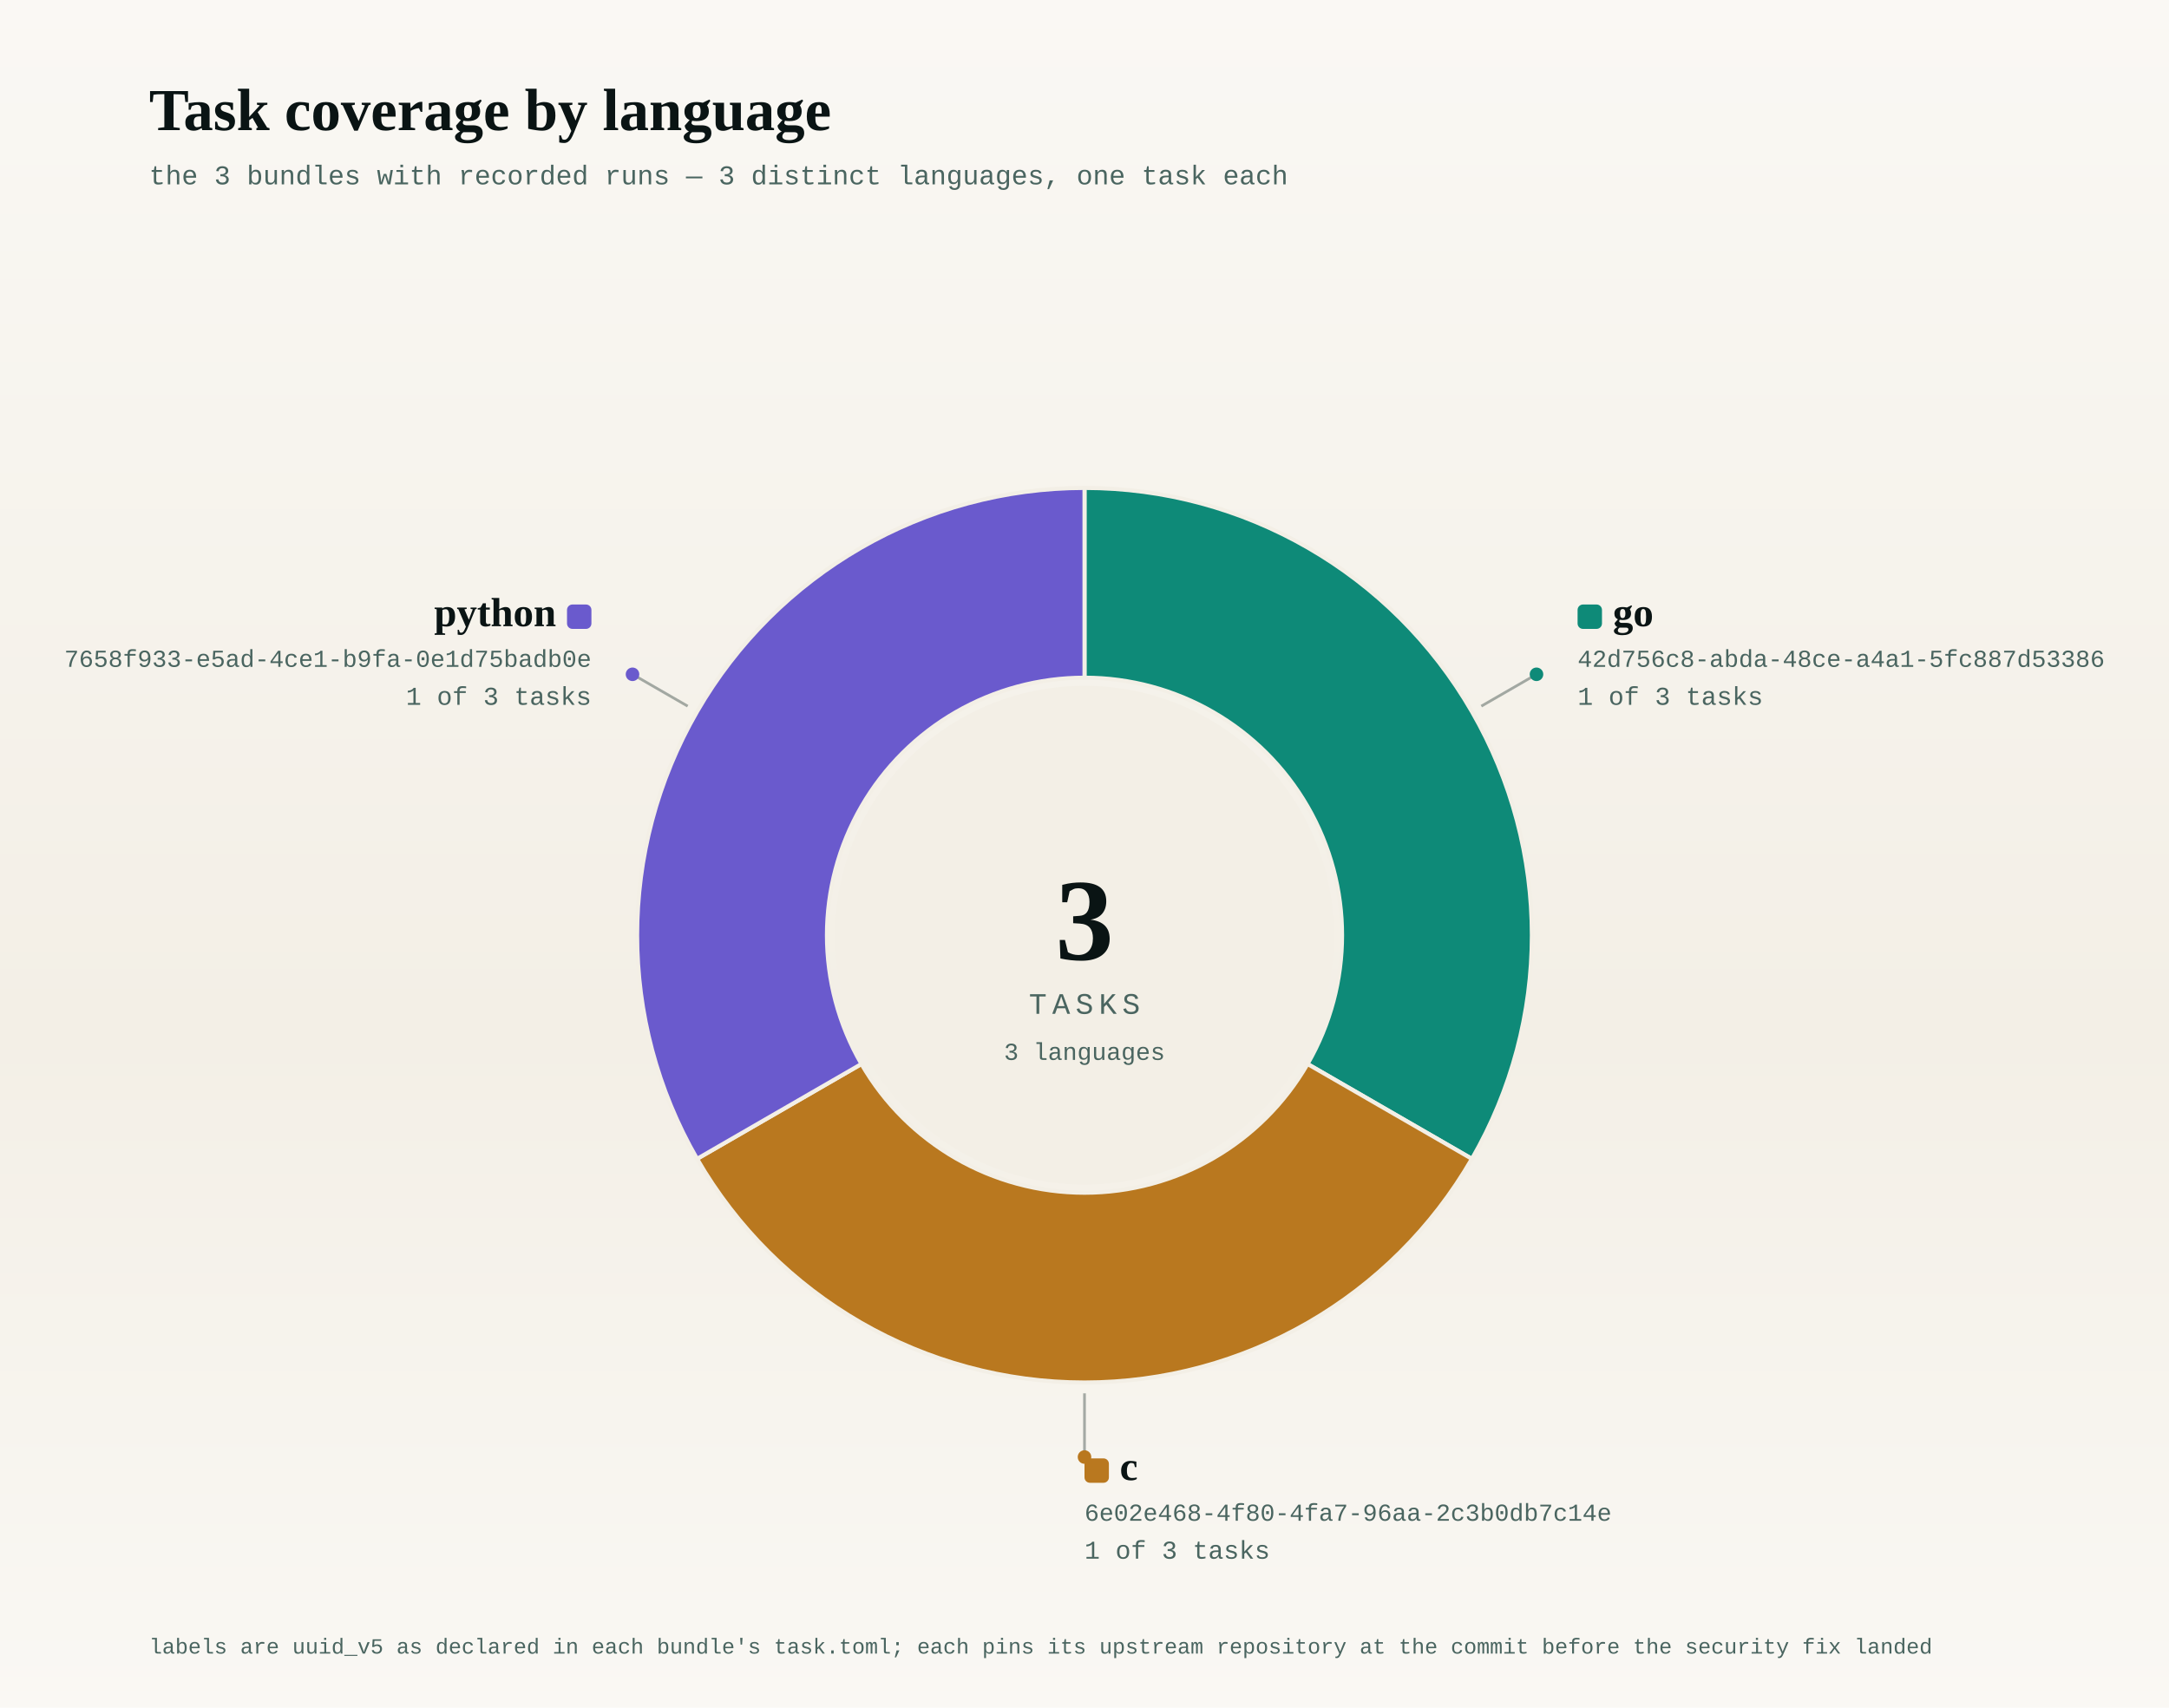
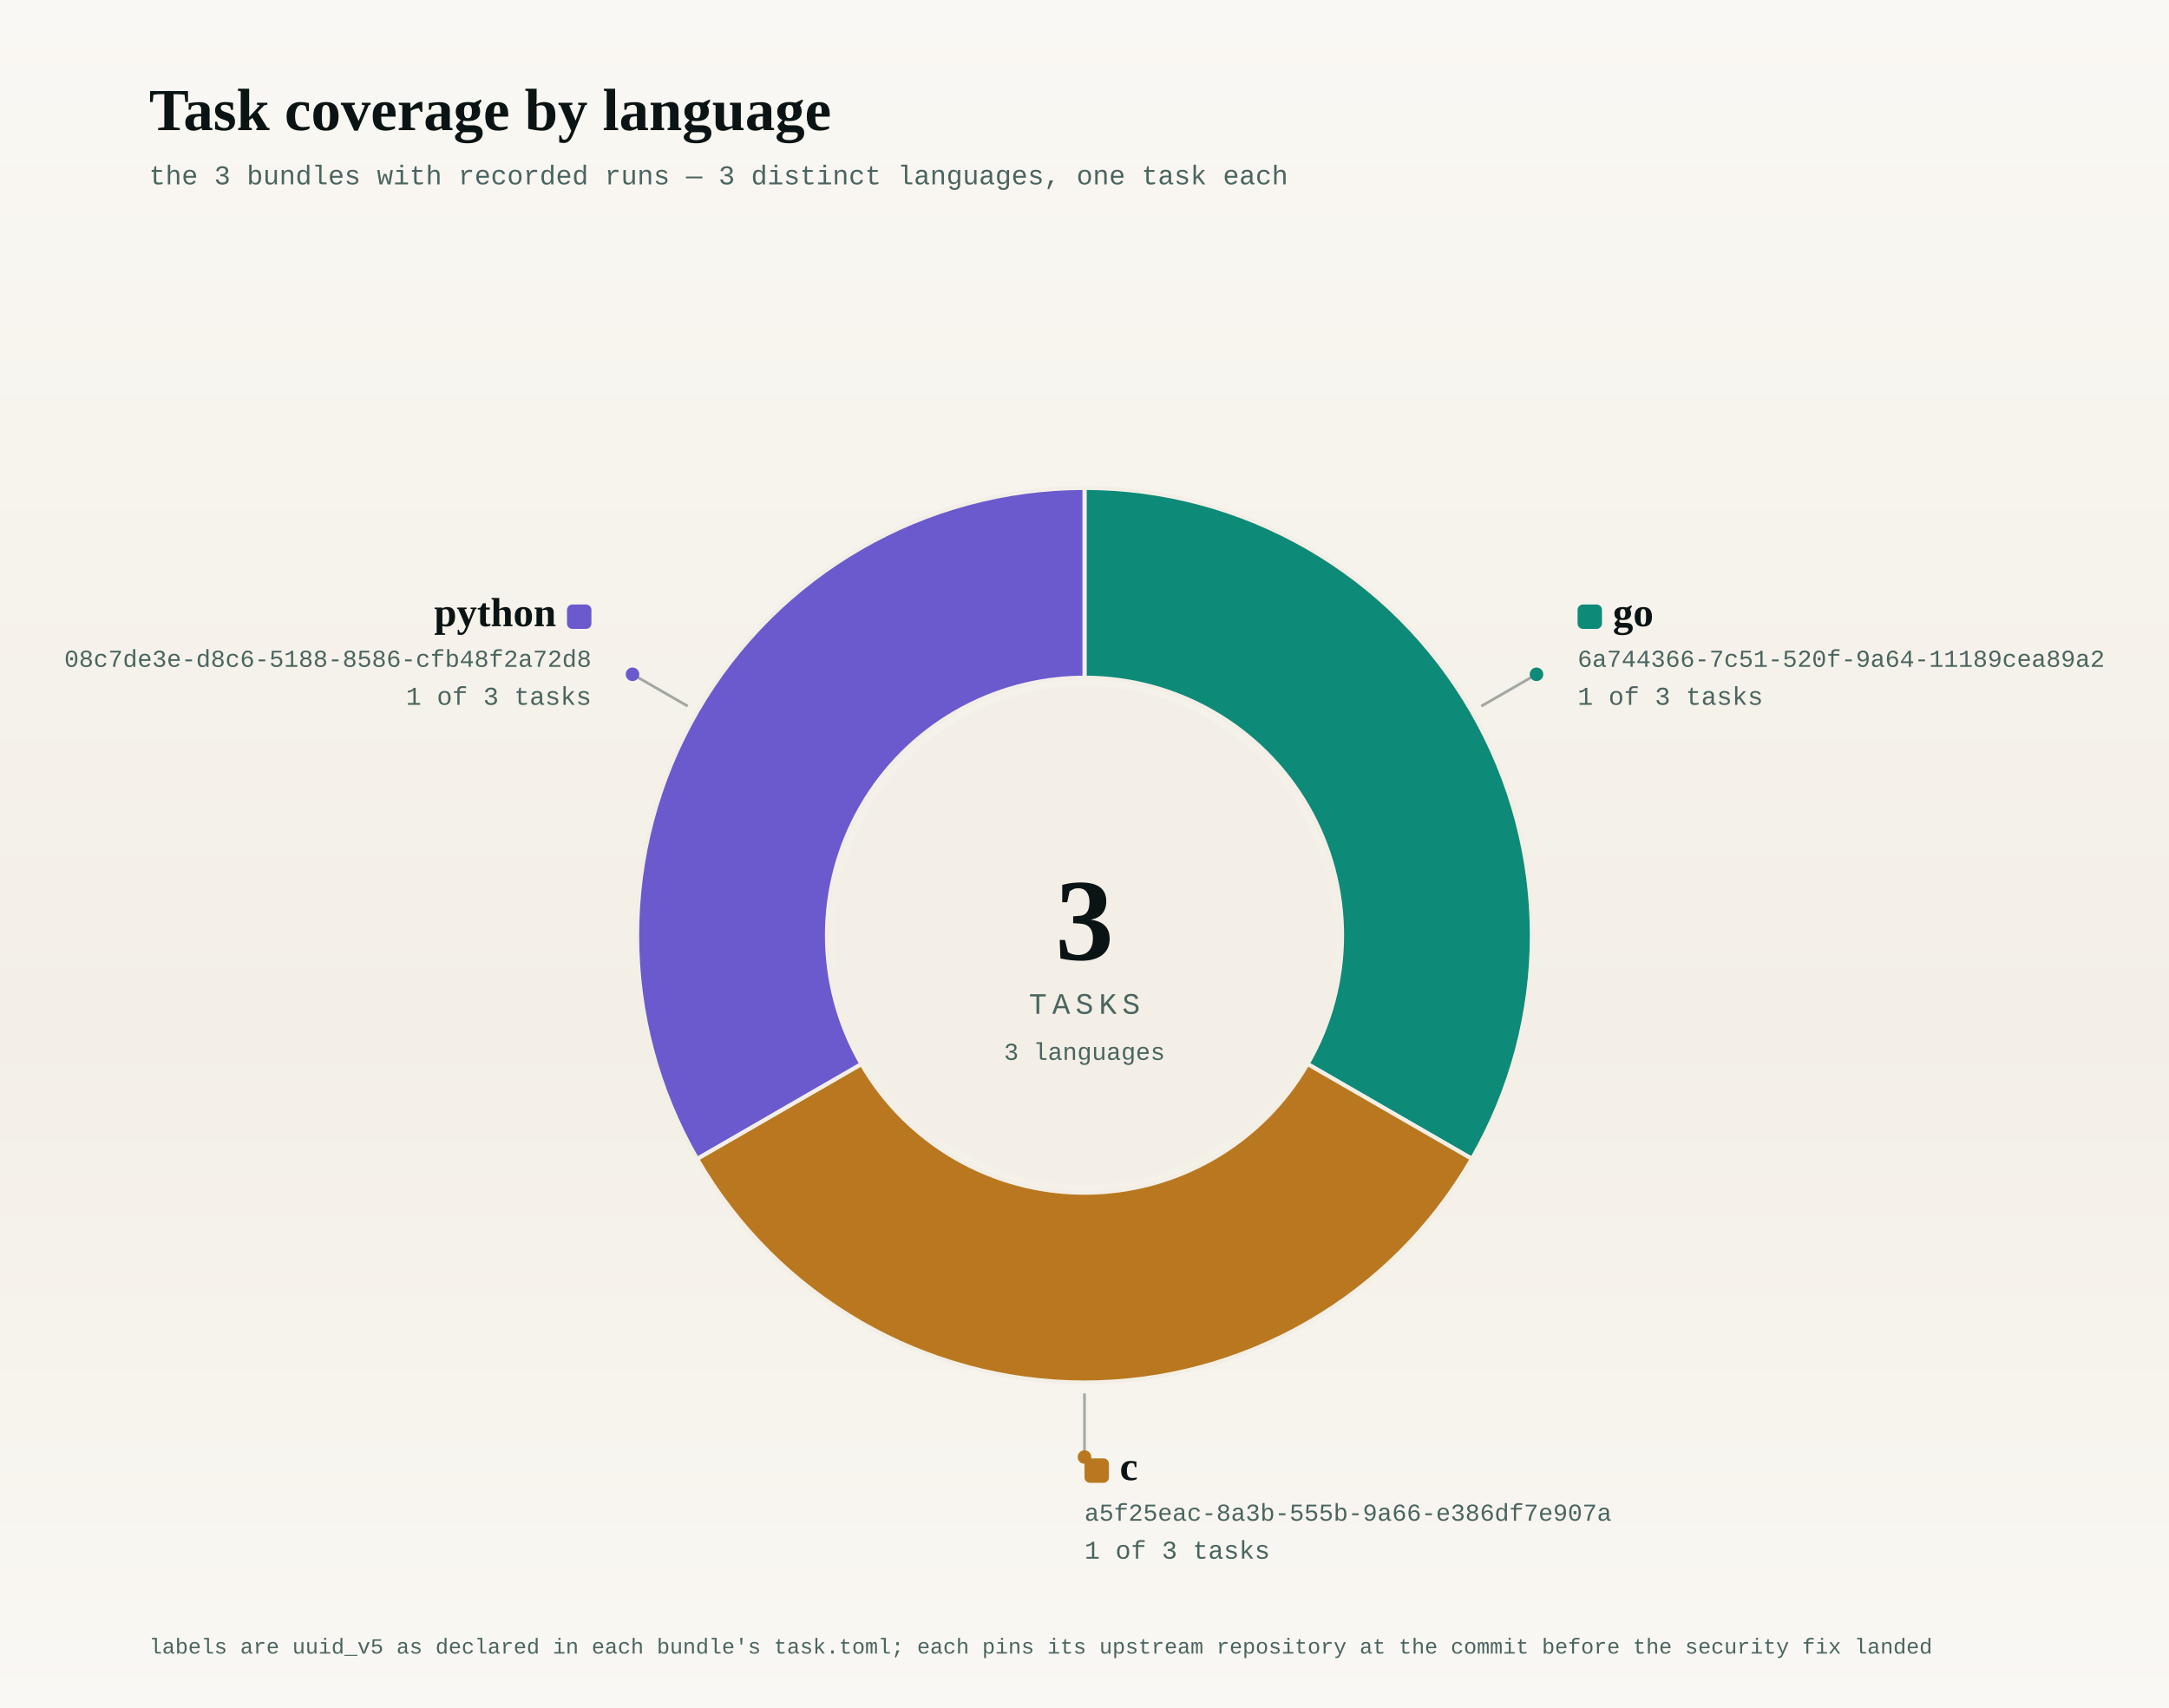
<svg xmlns="http://www.w3.org/2000/svg" viewBox="0 0 1600 1260" width="1600" height="1260" role="img" aria-label="Task coverage by language. the 3 bundles with recorded runs — 3 distinct languages, one task each">
  <defs>
    <linearGradient id="bg" x1="0" y1="0" x2="0" y2="1">
      <stop offset="0%" stop-color="#faf8f4" />
      <stop offset="60%" stop-color="#f3efe6" />
      <stop offset="100%" stop-color="#faf8f4" />
    </linearGradient>
    <pattern id="hatch" width="8" height="8" patternUnits="userSpaceOnUse" patternTransform="rotate(45)">
      <rect width="8" height="8" fill="#b9781f" />
      <line x1="0" y1="0" x2="0" y2="8" stroke="rgba(255,255,255,0.55)" stroke-width="3" />
    </pattern>
    <filter id="glow" x="-50%" y="-50%" width="200%" height="200%">
      <feGaussianBlur stdDeviation="6" />
    </filter>
  </defs>
  <rect width="1600" height="1260" fill="url(#bg)" />
  <text x="110" y="96" font-family="Georgia, 'Iowan Old Style', 'Times New Roman', ui-serif, serif" font-size="44" font-weight="bold" fill="#0a1414">Task coverage by language</text>
  <text x="110" y="136" font-family="'JetBrains Mono','SF Mono','Berkeley Mono',ui-monospace,'Courier New',monospace" font-size="20" fill="#4a6560">the 3 bundles with recorded runs — 3 distinct languages, one task each</text>
  <path d="M 800.00 360.00 A 330 330 0 0 1 1085.79 855.00 L 964.54 785.00 A 190 190 0 0 0 800.00 500.00 Z" fill="#0e8a78" stroke="#f3efe6" stroke-width="3" />
  <line x1="1092.72" y1="521.00" x2="1133.42" y2="497.50" stroke="rgba(10,30,28,0.35)" stroke-width="2" />
  <circle cx="1133.42" cy="497.50" r="5" fill="#0e8a78" />
  <rect x="1163.73" y="446.00" width="18" height="18" rx="4" fill="#0e8a78" />
  <text x="1189.73" y="462.00" text-anchor="start" font-family="Georgia, 'Iowan Old Style', 'Times New Roman', ui-serif, serif" font-size="30" font-weight="bold" fill="#0a1414">go</text>
-   <text x="1163.73" y="492.00" text-anchor="start" font-family="'JetBrains Mono','SF Mono','Berkeley Mono',ui-monospace,'Courier New',monospace" font-size="18" fill="#4a6560">42d756c8-abda-48ce-a4a1-5fc887d53386</text>
+   <text x="1163.73" y="492.00" text-anchor="start" font-family="'JetBrains Mono','SF Mono','Berkeley Mono',ui-monospace,'Courier New',monospace" font-size="18" fill="#4a6560">6a744366-7c51-520f-9a64-11189cea89a2</text>
  <text x="1163.73" y="520.00" text-anchor="start" font-family="'JetBrains Mono','SF Mono','Berkeley Mono',ui-monospace,'Courier New',monospace" font-size="19" fill="#4a6560">1 of 3 tasks</text>
  <path d="M 1085.79 855.00 A 330 330 0 0 1 514.21 855.00 L 635.46 785.00 A 190 190 0 0 0 964.54 785.00 Z" fill="#b9781f" stroke="#f3efe6" stroke-width="3" />
  <line x1="800.00" y1="1028.00" x2="800.00" y2="1075.00" stroke="rgba(10,30,28,0.35)" stroke-width="2" />
  <circle cx="800.00" cy="1075.00" r="5" fill="#b9781f" />
  <rect x="800.00" y="1076.00" width="18" height="18" rx="4" fill="#b9781f" />
  <text x="826.00" y="1092.00" text-anchor="start" font-family="Georgia, 'Iowan Old Style', 'Times New Roman', ui-serif, serif" font-size="30" font-weight="bold" fill="#0a1414">c</text>
-   <text x="800.00" y="1122.00" text-anchor="start" font-family="'JetBrains Mono','SF Mono','Berkeley Mono',ui-monospace,'Courier New',monospace" font-size="18" fill="#4a6560">6e02e468-4f80-4fa7-96aa-2c3b0db7c14e</text>
+   <text x="800.00" y="1122.00" text-anchor="start" font-family="'JetBrains Mono','SF Mono','Berkeley Mono',ui-monospace,'Courier New',monospace" font-size="18" fill="#4a6560">a5f25eac-8a3b-555b-9a66-e386df7e907a</text>
  <text x="800.00" y="1150.00" text-anchor="start" font-family="'JetBrains Mono','SF Mono','Berkeley Mono',ui-monospace,'Courier New',monospace" font-size="19" fill="#4a6560">1 of 3 tasks</text>
  <path d="M 514.21 855.00 A 330 330 0 0 1 800.00 360.00 L 800.00 500.00 A 190 190 0 0 0 635.46 785.00 Z" fill="#6a5acd" stroke="#f3efe6" stroke-width="3" />
  <line x1="507.28" y1="521.00" x2="466.58" y2="497.50" stroke="rgba(10,30,28,0.35)" stroke-width="2" />
  <circle cx="466.58" cy="497.50" r="5" fill="#6a5acd" />
  <rect x="418.27" y="446.00" width="18" height="18" rx="4" fill="#6a5acd" />
  <text x="410.27" y="462.00" text-anchor="end" font-family="Georgia, 'Iowan Old Style', 'Times New Roman', ui-serif, serif" font-size="30" font-weight="bold" fill="#0a1414">python</text>
-   <text x="436.27" y="492.00" text-anchor="end" font-family="'JetBrains Mono','SF Mono','Berkeley Mono',ui-monospace,'Courier New',monospace" font-size="18" fill="#4a6560">7658f933-e5ad-4ce1-b9fa-0e1d75badb0e</text>
+   <text x="436.27" y="492.00" text-anchor="end" font-family="'JetBrains Mono','SF Mono','Berkeley Mono',ui-monospace,'Courier New',monospace" font-size="18" fill="#4a6560">08c7de3e-d8c6-5188-8586-cfb48f2a72d8</text>
  <text x="436.27" y="520.00" text-anchor="end" font-family="'JetBrains Mono','SF Mono','Berkeley Mono',ui-monospace,'Courier New',monospace" font-size="19" fill="#4a6560">1 of 3 tasks</text>
  <circle cx="800" cy="690" r="184" fill="#f3efe6" />
  <text x="800" y="708" text-anchor="middle" font-family="Georgia, 'Iowan Old Style', 'Times New Roman', ui-serif, serif" font-size="86" font-weight="bold" fill="#0a1414">3</text>
  <text x="800" y="748" text-anchor="middle" font-family="'JetBrains Mono','SF Mono','Berkeley Mono',ui-monospace,'Courier New',monospace" font-size="22" fill="#4a6560" letter-spacing="4">TASKS</text>
  <text x="800" y="782" text-anchor="middle" font-family="'JetBrains Mono','SF Mono','Berkeley Mono',ui-monospace,'Courier New',monospace" font-size="18" fill="#4a6560">3 languages</text>
  <text x="110" y="1220" font-family="'JetBrains Mono','SF Mono','Berkeley Mono',ui-monospace,'Courier New',monospace" font-size="16" fill="#4a6560">labels are uuid_v5 as declared in each bundle's task.toml; each pins its upstream repository at the commit before the security fix landed</text>
</svg>
